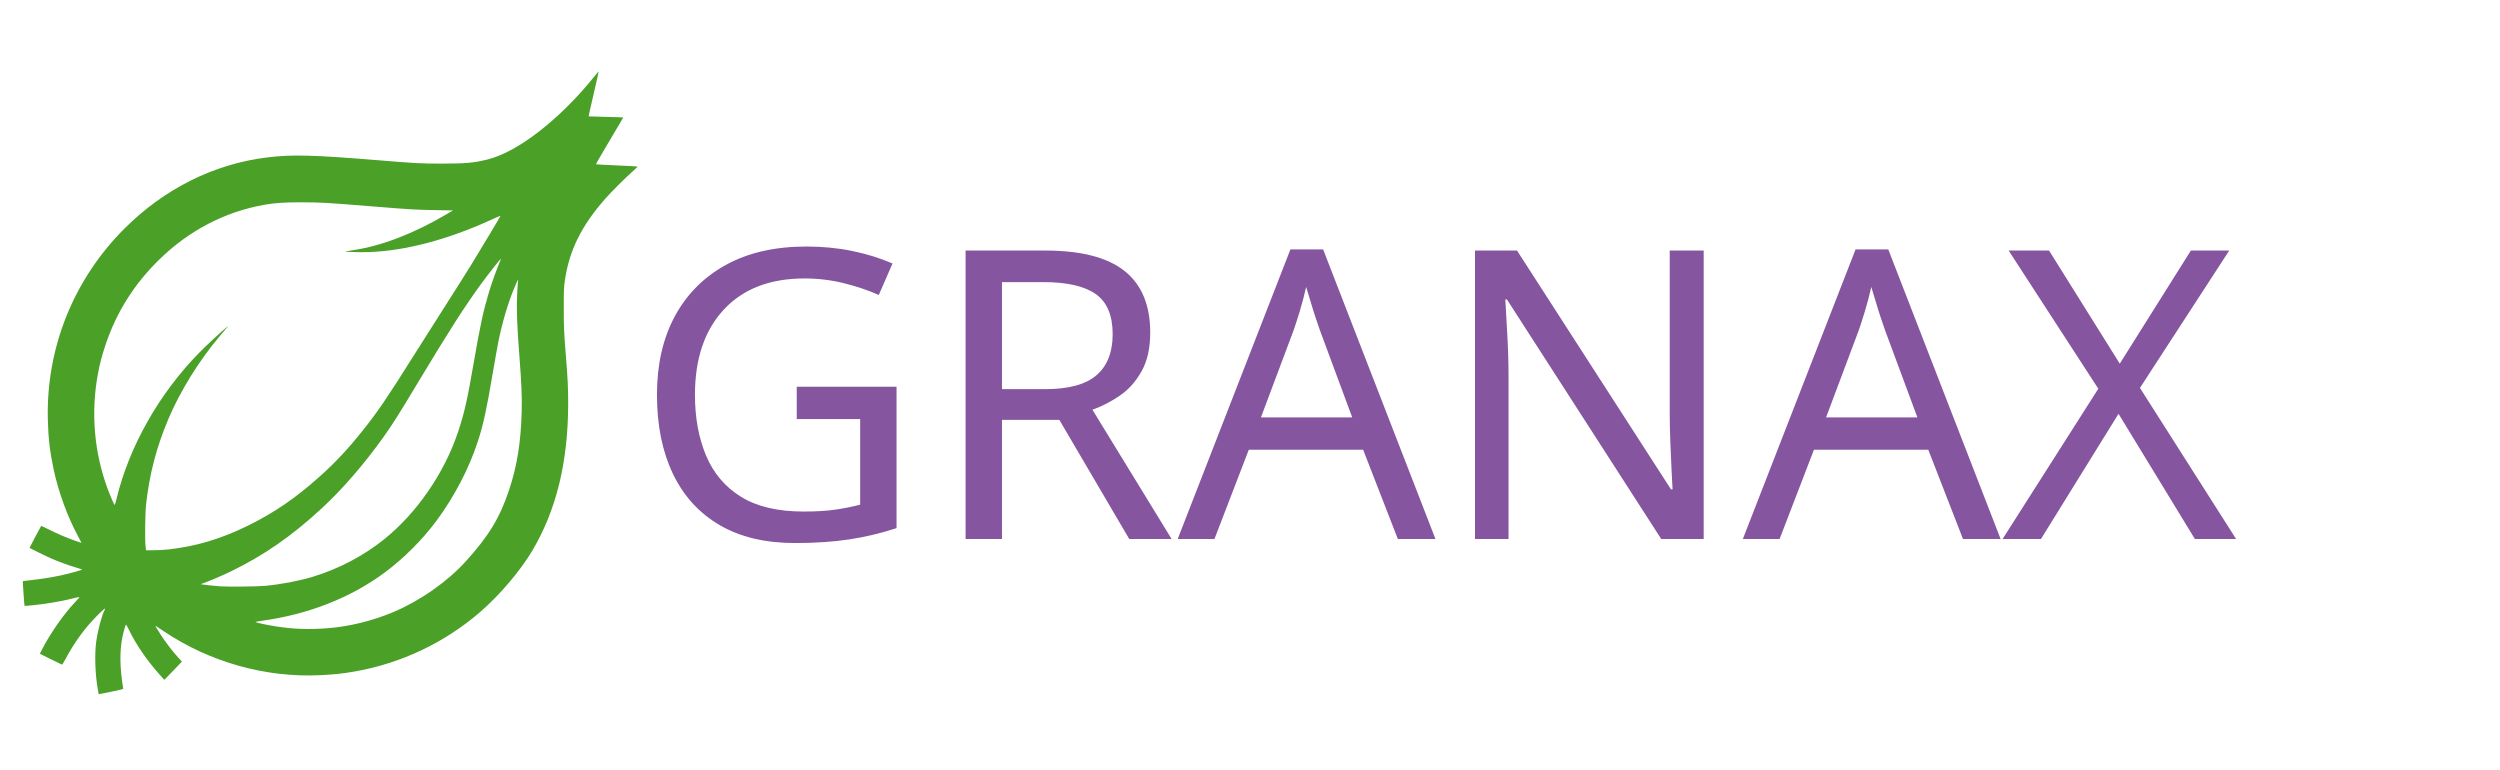
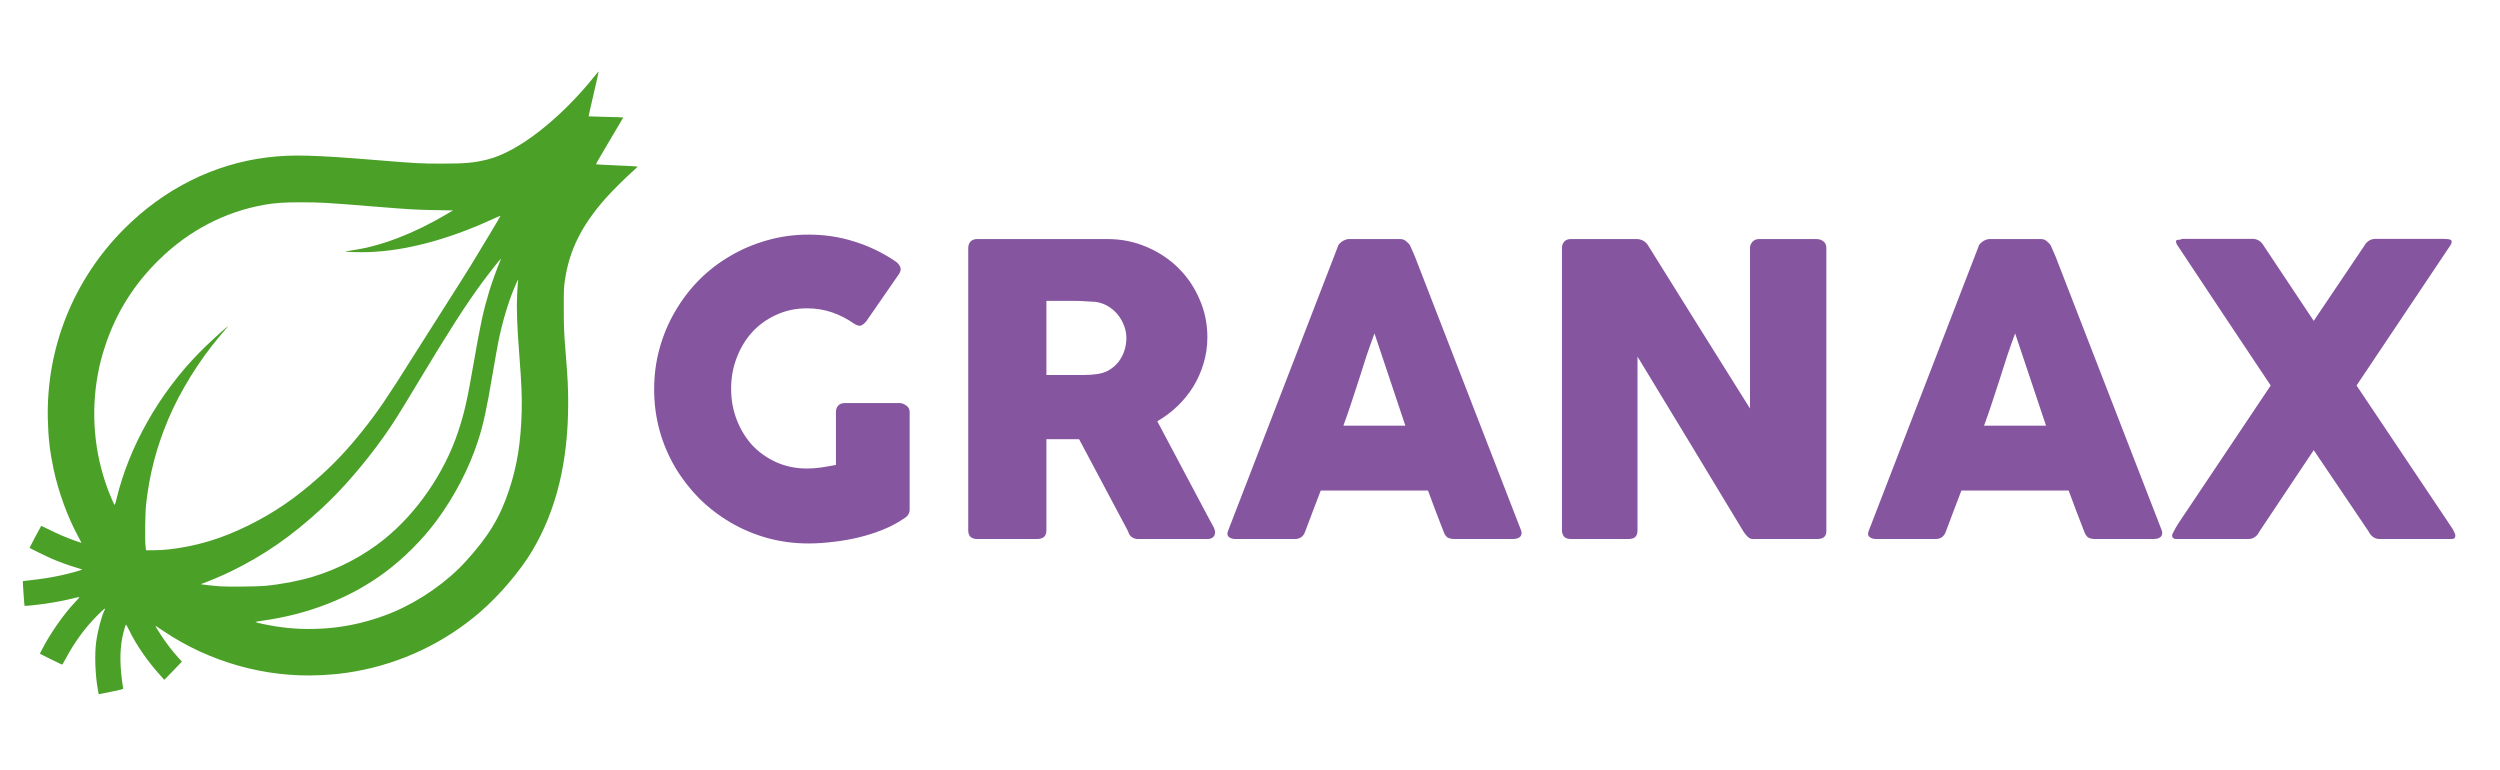
<svg xmlns="http://www.w3.org/2000/svg" version="1.1" id="Layer_1" x="0px" y="0px" width="728px" height="224px" viewBox="0 0 728 224" enable-background="new 0 0 728 224" xml:space="preserve">
  <defs id="defs4740" />
-   <g id="g4881">
-     <path id="path4809-3" d="m 28.504,200.849 c -0.786,-4.306 -0.995,-10.261 -0.49,-13.963 0.448,-3.286 1.587,-7.582 2.457,-9.263 0.426,-0.824 -0.104,-0.428 -2.11,1.578 -3.637,3.637 -6.675,7.804 -9.381,12.871 -0.434,0.812 -0.84,1.476 -0.903,1.476 -0.063,0 -1.546,-0.715 -3.295,-1.591 l -3.18,-1.591 0.457,-0.906 c 2.444,-4.841 6.562,-10.749 9.896,-14.196 0.868,-0.898 1.261,-1.401 1.095,-1.401 -0.143,0 -0.92,0.167 -1.726,0.371 -2.181,0.552 -4.945,1.089 -7.75,1.507 -2.49,0.371 -6.337,0.774 -6.429,0.674 -0.073,-0.08 -0.555,-7.126 -0.492,-7.19 0.03,-0.03 1.072,-0.157 2.314,-0.282 2.578,-0.259 6.064,-0.809 8.659,-1.368 2.579,-0.555 6.428,-1.618 6.288,-1.736 -0.066,-0.056 -0.903,-0.326 -1.861,-0.599 -1.913,-0.547 -5.219,-1.762 -7.349,-2.701 -1.19,-0.525 -5.965,-2.864 -6.103,-2.99 -0.039,-0.035 3.212,-6.168 3.397,-6.41 0.023,-0.03 0.914,0.39 1.981,0.932 1.067,0.542 2.913,1.401 4.102,1.91 2.095,0.895 5.637,2.188 5.637,2.058 0,-0.035 -0.405,-0.805 -0.899,-1.711 -3.107,-5.693 -5.757,-12.923 -7.199,-19.639 -1.089,-5.072 -1.57,-9.218 -1.695,-14.614 -0.483,-20.839 7.495,-40.69 22.305,-55.5 11.612,-11.612 26.075,-18.83 41.547,-20.733 7.249,-0.892 13.29,-0.739 32.33,0.819 11.254,0.921 12.328,0.978 18.55,0.982 6.872,0.005 9.441,-0.23 13.4,-1.228 8.873,-2.236 21.159,-11.828 31.159,-24.325 0.585,-0.731 1.088,-1.304 1.119,-1.274 0.03,0.03 -0.628,2.972 -1.464,6.537 -0.835,3.565 -1.496,6.504 -1.469,6.531 0.027,0.027 2.312,0.097 5.076,0.154 2.765,0.057 5.027,0.133 5.027,0.169 0,0.035 -1.811,3.097 -4.024,6.804 -2.213,3.707 -3.987,6.777 -3.942,6.822 0.046,0.046 2.774,0.196 6.063,0.334 3.289,0.138 6.017,0.287 6.061,0.332 0.044,0.044 -0.647,0.722 -1.536,1.506 -2.115,1.865 -6.117,5.862 -7.892,7.884 -6.919,7.877 -10.423,14.938 -11.718,23.615 -0.32,2.145 -0.348,2.828 -0.343,8.392 0.006,5.409 0.058,6.705 0.489,12.114 0.679,8.507 0.788,10.634 0.79,15.373 0.006,17.058 -3.446,31.22 -10.491,43.042 -3.487,5.852 -9.467,12.883 -15.105,17.761 -10.323,8.931 -22.941,14.935 -36.412,17.325 -3.563,0.632 -5.921,0.888 -10.106,1.098 -15.916,0.798 -32.314,-3.801 -45.691,-12.815 -1.122,-0.756 -2.132,-1.432 -2.245,-1.502 -0.314,-0.196 0.152,0.636 1.555,2.777 1.455,2.219 3.264,4.57 4.868,6.326 l 1.145,1.253 -2.119,2.23 c -1.166,1.226 -2.321,2.421 -2.568,2.655 l -0.449,0.426 -1.331,-1.486 c -3.676,-4.104 -6.857,-8.73 -8.893,-12.935 -0.437,-0.902 -0.843,-1.642 -0.902,-1.645 -0.144,-0.006 -0.698,1.879 -1.045,3.554 -0.858,4.148 -0.791,8.958 0.208,15.057 0.027,0.166 -0.691,0.363 -3.069,0.842 -1.707,0.344 -3.319,0.669 -3.582,0.723 l -0.478,0.097 z m 66.916,-17.913 c 6.303,-0.481 13.119,-2.159 19.156,-4.715 7.832,-3.316 15.634,-8.784 21.051,-14.752 6.664,-7.343 9.895,-12.649 12.57,-20.643 2.385,-7.125 3.477,-13.906 3.719,-23.073 0.111,-4.228 -0.05,-8.058 -0.69,-16.344 -0.67,-8.688 -0.845,-13.631 -0.63,-17.803 0.097,-1.888 0.219,-3.602 0.27,-3.811 0.217,-0.879 -0.275,0.042 -1.152,2.16 -1.78,4.294 -3.386,9.708 -4.548,15.33 -0.258,1.249 -1.013,5.474 -1.677,9.389 -1.805,10.641 -2.752,14.981 -4.325,19.813 -2.593,7.964 -6.877,16.185 -12.091,23.2 -4.118,5.541 -9.452,10.874 -14.988,14.988 -9.954,7.395 -22.233,12.224 -35.861,14.102 -1.06,0.146 -1.876,0.314 -1.813,0.374 0.184,0.175 3.484,0.871 5.982,1.262 4.998,0.783 9.569,0.942 15.029,0.525 z M 77.182,170.603 c 4.65,-0.434 9.862,-1.427 13.922,-2.654 7.49,-2.263 14.781,-6.094 20.766,-10.912 9.504,-7.651 17.49,-19.238 21.488,-31.176 1.837,-5.486 2.709,-9.311 4.537,-19.913 1.95,-11.305 2.825,-15.357 4.553,-21.076 0.746,-2.468 2.356,-6.95 3.108,-8.651 0.203,-0.458 0.345,-0.857 0.316,-0.886 -0.079,-0.079 -3.663,4.47 -5.604,7.112 -4.693,6.387 -9.777,14.314 -18.472,28.801 -5.649,9.413 -7.525,12.382 -10.116,16.011 -5.576,7.812 -11.902,15.13 -17.831,20.625 -8.855,8.207 -16.983,13.845 -26.852,18.627 -2.335,1.131 -6.303,2.811 -8.207,3.474 -0.158,0.055 -0.258,0.129 -0.222,0.164 0.059,0.059 3.829,0.463 5.431,0.582 2.246,0.167 10.921,0.083 13.184,-0.129 z M 48.944,160.011 c 8.173,-0.913 15.44,-3.084 23.307,-6.964 7.627,-3.761 13.809,-7.993 20.76,-14.211 4.59,-4.106 8.192,-7.942 12.468,-13.279 4.36,-5.441 7.391,-9.882 14.688,-21.525 2.367,-3.777 6.598,-10.445 9.401,-14.818 2.803,-4.372 6.29,-9.892 7.748,-12.266 2.821,-4.591 8.454,-14.006 8.454,-14.13 0,-0.041 -1.312,0.525 -2.916,1.257 -12.549,5.729 -24.788,8.954 -35.429,9.334 -2.458,0.088 -7.042,-0.035 -6.893,-0.184 0.031,-0.031 1.04,-0.199 2.243,-0.372 8.21,-1.184 17.744,-4.843 27.247,-10.459 l 1.893,-1.119 -5.224,-0.092 c -5.804,-0.102 -7.293,-0.19 -17.869,-1.051 -13.867,-1.129 -15.456,-1.219 -21.427,-1.219 -4.594,3.03e-4 -7.413,0.191 -10.297,0.696 -11.52,2.017 -22.023,7.476 -30.719,15.967 -7.331,7.158 -12.535,15.442 -15.702,24.994 -1.025,3.091 -1.643,5.465 -2.179,8.37 -2.088,11.313 -1.066,22.994 2.947,33.677 0.779,2.073 1.819,4.442 1.951,4.442 0.057,0 0.297,-0.801 0.532,-1.779 3.681,-15.283 12.416,-30.701 24.159,-42.643 2.277,-2.316 6.619,-6.336 8.108,-7.507 0.291,-0.229 0.293,-0.226 0.062,0.065 -0.133,0.167 -1.193,1.427 -2.356,2.801 -5.927,7.002 -11.482,15.975 -14.882,24.034 -3.465,8.214 -5.518,16.084 -6.471,24.801 -0.288,2.64 -0.385,10.487 -0.153,12.379 l 0.126,1.022 2.222,-0.002 c 1.222,-7.6e-4 3.113,-0.101 4.203,-0.223 z" style="fill:#4ba027;fill-opacity:1;stroke-width:0.151" />
-     <text id="text4828-9" y="156.959" x="184.136" style="font-style:normal;font-weight:normal;font-size:117.635px;line-height:125%;font-family:sans-serif;letter-spacing:0px;word-spacing:0px;fill:#85559f;fill-opacity:1;stroke:none;stroke-width:2.941px;stroke-linecap:butt;stroke-linejoin:miter;stroke-opacity:1" xml:space="preserve">
-       <tspan style="font-style:normal;font-variant:normal;font-weight:normal;font-stretch:normal;font-family:COCOGOOSE;-inkscape-font-specification:COCOGOOSE;fill:#85559f;fill-opacity:1;stroke-width:2.941px" y="156.959" x="184.136" id="tspan4826-3">GRANAX</tspan>
-     </text>
+   <path style="fill:#4ba027;fill-opacity:1;stroke-width:0.151" d="m 28.504,200.849 c -0.786,-4.306 -0.995,-10.261 -0.49,-13.963 0.448,-3.286 1.587,-7.582 2.457,-9.263 0.426,-0.824 -0.104,-0.428 -2.11,1.578 -3.637,3.637 -6.675,7.804 -9.381,12.871 -0.434,0.812 -0.84,1.476 -0.903,1.476 -0.063,0 -1.546,-0.715 -3.295,-1.591 l -3.18,-1.591 0.457,-0.906 c 2.444,-4.841 6.562,-10.749 9.896,-14.196 0.868,-0.898 1.261,-1.401 1.095,-1.401 -0.143,0 -0.92,0.167 -1.726,0.371 -2.181,0.552 -4.945,1.089 -7.75,1.507 -2.49,0.371 -6.337,0.774 -6.429,0.674 -0.073,-0.08 -0.555,-7.126 -0.492,-7.19 0.03,-0.03 1.072,-0.157 2.314,-0.282 2.578,-0.259 6.064,-0.809 8.659,-1.368 2.579,-0.555 6.428,-1.618 6.288,-1.736 -0.066,-0.056 -0.903,-0.326 -1.861,-0.599 -1.913,-0.547 -5.219,-1.762 -7.349,-2.701 -1.19,-0.525 -5.965,-2.864 -6.103,-2.99 -0.039,-0.035 3.212,-6.168 3.397,-6.41 0.023,-0.03 0.914,0.39 1.981,0.932 1.067,0.542 2.913,1.401 4.102,1.91 2.095,0.895 5.637,2.188 5.637,2.058 0,-0.035 -0.405,-0.805 -0.899,-1.711 -3.107,-5.693 -5.757,-12.923 -7.199,-19.639 -1.089,-5.072 -1.57,-9.218 -1.695,-14.614 -0.483,-20.839 7.495,-40.69 22.305,-55.5 11.612,-11.612 26.075,-18.83 41.547,-20.733 7.249,-0.892 13.29,-0.739 32.33,0.819 11.254,0.921 12.328,0.978 18.55,0.982 6.872,0.005 9.441,-0.23 13.4,-1.228 8.873,-2.236 21.159,-11.828 31.159,-24.325 0.585,-0.731 1.088,-1.304 1.119,-1.274 0.03,0.03 -0.628,2.972 -1.464,6.537 -0.835,3.565 -1.496,6.504 -1.469,6.531 0.027,0.027 2.312,0.097 5.076,0.154 2.765,0.057 5.027,0.133 5.027,0.169 0,0.035 -1.811,3.097 -4.024,6.804 -2.213,3.707 -3.987,6.777 -3.942,6.822 0.046,0.046 2.774,0.196 6.063,0.334 3.289,0.138 6.017,0.287 6.061,0.332 0.044,0.044 -0.647,0.722 -1.536,1.506 -2.115,1.865 -6.117,5.862 -7.892,7.884 -6.919,7.877 -10.423,14.938 -11.718,23.615 -0.32,2.145 -0.348,2.828 -0.343,8.392 0.006,5.409 0.058,6.705 0.489,12.114 0.679,8.507 0.788,10.634 0.79,15.373 0.006,17.058 -3.446,31.22 -10.491,43.042 -3.487,5.852 -9.467,12.883 -15.105,17.761 -10.323,8.931 -22.941,14.935 -36.412,17.325 -3.563,0.632 -5.921,0.888 -10.106,1.098 -15.916,0.798 -32.314,-3.801 -45.691,-12.815 -1.122,-0.756 -2.132,-1.432 -2.245,-1.502 -0.314,-0.196 0.152,0.636 1.555,2.777 1.455,2.219 3.264,4.57 4.868,6.326 l 1.145,1.253 -2.119,2.23 c -1.166,1.226 -2.321,2.421 -2.568,2.655 l -0.449,0.426 -1.331,-1.486 c -3.676,-4.104 -6.857,-8.73 -8.893,-12.935 -0.437,-0.902 -0.843,-1.642 -0.902,-1.645 -0.144,-0.006 -0.698,1.879 -1.045,3.554 -0.858,4.148 -0.791,8.958 0.208,15.057 0.027,0.166 -0.691,0.363 -3.069,0.842 -1.707,0.344 -3.319,0.669 -3.582,0.723 l -0.478,0.097 z m 66.916,-17.913 c 6.303,-0.481 13.119,-2.159 19.156,-4.715 7.832,-3.316 15.634,-8.784 21.051,-14.752 6.664,-7.343 9.895,-12.649 12.57,-20.643 2.385,-7.125 3.477,-13.906 3.719,-23.073 0.111,-4.228 -0.05,-8.058 -0.69,-16.344 -0.67,-8.688 -0.845,-13.631 -0.63,-17.803 0.097,-1.888 0.219,-3.602 0.27,-3.811 0.217,-0.879 -0.275,0.042 -1.152,2.16 -1.78,4.294 -3.386,9.708 -4.548,15.33 -0.258,1.249 -1.013,5.474 -1.677,9.389 -1.805,10.641 -2.752,14.981 -4.325,19.813 -2.593,7.964 -6.877,16.185 -12.091,23.2 -4.118,5.541 -9.452,10.874 -14.988,14.988 -9.954,7.395 -22.233,12.224 -35.861,14.102 -1.06,0.146 -1.876,0.314 -1.813,0.374 0.184,0.175 3.484,0.871 5.982,1.262 4.998,0.783 9.569,0.942 15.029,0.525 z M 77.182,170.603 c 4.65,-0.434 9.862,-1.427 13.922,-2.654 7.49,-2.263 14.781,-6.094 20.766,-10.912 9.504,-7.651 17.49,-19.238 21.488,-31.176 1.837,-5.486 2.709,-9.311 4.537,-19.913 1.95,-11.305 2.825,-15.357 4.553,-21.076 0.746,-2.468 2.356,-6.95 3.108,-8.651 0.203,-0.458 0.345,-0.857 0.316,-0.886 -0.079,-0.079 -3.663,4.47 -5.604,7.112 -4.693,6.387 -9.777,14.314 -18.472,28.801 -5.649,9.413 -7.525,12.382 -10.116,16.011 -5.576,7.812 -11.902,15.13 -17.831,20.625 -8.855,8.207 -16.983,13.845 -26.852,18.627 -2.335,1.131 -6.303,2.811 -8.207,3.474 -0.158,0.055 -0.258,0.129 -0.222,0.164 0.059,0.059 3.829,0.463 5.431,0.582 2.246,0.167 10.921,0.083 13.184,-0.129 z M 48.944,160.011 c 8.173,-0.913 15.44,-3.084 23.307,-6.964 7.627,-3.761 13.809,-7.993 20.76,-14.211 4.59,-4.106 8.192,-7.942 12.468,-13.279 4.36,-5.441 7.391,-9.882 14.688,-21.525 2.367,-3.777 6.598,-10.445 9.401,-14.818 2.803,-4.372 6.29,-9.892 7.748,-12.266 2.821,-4.591 8.454,-14.006 8.454,-14.13 0,-0.041 -1.312,0.525 -2.916,1.257 -12.549,5.729 -24.788,8.954 -35.429,9.334 -2.458,0.088 -7.042,-0.035 -6.893,-0.184 0.031,-0.031 1.04,-0.199 2.243,-0.372 8.21,-1.184 17.744,-4.843 27.247,-10.459 l 1.893,-1.119 -5.224,-0.092 c -5.804,-0.102 -7.293,-0.19 -17.869,-1.051 -13.867,-1.129 -15.456,-1.219 -21.427,-1.219 -4.594,3.03e-4 -7.413,0.191 -10.297,0.696 -11.52,2.017 -22.023,7.476 -30.719,15.967 -7.331,7.158 -12.535,15.442 -15.702,24.994 -1.025,3.091 -1.643,5.465 -2.179,8.37 -2.088,11.313 -1.066,22.994 2.947,33.677 0.779,2.073 1.819,4.442 1.951,4.442 0.057,0 0.297,-0.801 0.532,-1.779 3.681,-15.283 12.416,-30.701 24.159,-42.643 2.277,-2.316 6.619,-6.336 8.108,-7.507 0.291,-0.229 0.293,-0.226 0.062,0.065 -0.133,0.167 -1.193,1.427 -2.356,2.801 -5.927,7.002 -11.482,15.975 -14.882,24.034 -3.465,8.214 -5.518,16.084 -6.471,24.801 -0.288,2.64 -0.385,10.487 -0.153,12.379 l 0.126,1.022 2.222,-0.002 c 1.222,-7.6e-4 3.113,-0.101 4.203,-0.223 z" id="path4809-3" />
+   <g aria-label="GRANAX" style="font-style:normal;font-weight:normal;font-size:117.635px;line-height:125%;font-family:sans-serif;letter-spacing:0px;word-spacing:0px;fill:#85559f;fill-opacity:1;stroke:none;stroke-width:2.941px;stroke-linecap:butt;stroke-linejoin:miter;stroke-opacity:1" id="text4828-9">
+     <path d="m 248.717,94.259 q -3,-2.117 -6.411,-3.294 -3.411,-1.176 -7.293,-1.176 -4.882,0 -8.94,1.882 -4.058,1.823 -6.999,4.999 -2.882,3.176 -4.529,7.47 -1.647,4.235 -1.647,9.058 0,4.823 1.647,9.058 1.647,4.235 4.529,7.411 2.941,3.117 6.999,4.941 4.058,1.823 8.94,1.823 2.059,0 4.058,-0.294 2.059,-0.294 4.353,-0.765 v -15.41 q 0,-1.118 0.647,-1.823 0.647,-0.765 1.941,-0.765 h 15.998 q 0.882,0 1.882,0.706 1,0.706 1,1.882 v 28.468 q 0,1.588 -1.706,2.588 -2.764,1.882 -6.117,3.235 -3.353,1.353 -6.999,2.235 -3.647,0.882 -7.411,1.294 -3.705,0.471 -7.235,0.471 -6.235,0 -11.999,-1.588 -5.705,-1.588 -10.705,-4.529 -4.999,-2.941 -9.117,-6.999 -4.058,-4.117 -6.999,-9.058 -2.941,-4.999 -4.529,-10.705 -1.588,-5.764 -1.588,-11.999 0,-6.235 1.588,-11.94 1.588,-5.764 4.529,-10.764 2.941,-5.058 6.999,-9.176 4.117,-4.117 9.117,-6.999 5,-2.941 10.705,-4.529 5.764,-1.647 11.999,-1.647 7.058,0 13.293,2 6.293,1.941 11.822,5.646 1,0.588 1.529,1.588 0.529,0.941 -0.235,2.176 l -9.528,13.763 q -0.765,0.941 -1.529,1.294 -0.765,0.294 -2.059,-0.529 z" style="font-style:normal;font-variant:normal;font-weight:normal;font-stretch:normal;font-family:COCOGOOSE;-inkscape-font-specification:COCOGOOSE;fill:#85559f;fill-opacity:1;stroke-width:2.941px" id="path4896" />
+     <path d="m 281.949,72.32 q 0,-1.235 0.647,-1.941 0.647,-0.765 1.941,-0.765 h 37.996 q 6.058,0 11.352,2.294 5.294,2.235 9.234,6.117 3.941,3.882 6.176,9.117 2.294,5.176 2.294,11.058 0,4 -1.118,7.646 -1.059,3.588 -3,6.764 -1.941,3.117 -4.647,5.705 -2.647,2.529 -5.823,4.353 l 15.116,28.468 q 0.412,0.823 1.059,1.941 0.647,1.118 0.647,1.941 0,0.941 -0.647,1.47 -0.588,0.471 -1.647,0.471 h -20.174 q -1,0 -1.823,-0.588 -0.765,-0.588 -1,-1.588 l -14.293,-26.88 h -9.528 v 26.527 q 0,2.529 -2.706,2.529 h -17.469 q -1.176,0 -1.882,-0.588 -0.706,-0.647 -0.706,-1.941 z m 46.054,26.115 q 0,-1.765 -0.647,-3.529 -0.647,-1.765 -1.823,-3.235 -1.176,-1.47 -2.823,-2.47 -1.647,-1 -3.647,-1.294 -1.647,-0.118 -3.117,-0.176 -1.412,-0.118 -3.117,-0.118 h -8.117 v 21.586 h 10.822 q 1.059,0 1.882,-0.059 0.823,-0.059 1.823,-0.176 2.059,-0.235 3.705,-1.176 1.647,-1 2.764,-2.412 1.118,-1.47 1.706,-3.235 0.588,-1.823 0.588,-3.706 z" style="font-style:normal;font-variant:normal;font-weight:normal;font-stretch:normal;font-family:COCOGOOSE;-inkscape-font-specification:COCOGOOSE;fill:#85559f;fill-opacity:1;stroke-width:2.941px" id="path4898" />
+     <path d="m 389.541,71.909 q 0.059,-0.353 0.353,-0.765 0.353,-0.412 0.823,-0.765 0.471,-0.353 1,-0.529 0.529,-0.235 1,-0.235 h 15.057 q 1,0 1.706,0.647 0.706,0.588 1.059,1.059 l 1.47,3.353 30.879,79.639 q 0.471,1.176 -0.176,1.941 -0.647,0.706 -2.235,0.706 h -16.881 q -1.353,0 -2.117,-0.471 -0.706,-0.529 -1.118,-1.706 -1.176,-3 -2.294,-5.941 -1.118,-3 -2.235,-5.999 h -31.232 q -1.118,3 -2.294,5.999 -1.118,2.941 -2.235,5.941 -0.765,2.176 -3,2.176 h -17.351 q -1.118,0 -1.882,-0.588 -0.706,-0.588 -0.235,-1.765 z m 10.705,25.174 q -1.118,3 -2.294,6.47 -1.118,3.47 -2.235,6.999 -1.118,3.529 -2.294,6.999 -1.118,3.411 -2.235,6.411 h 18.057 z" style="font-style:normal;font-variant:normal;font-weight:normal;font-stretch:normal;font-family:COCOGOOSE;-inkscape-font-specification:COCOGOOSE;fill:#85559f;fill-opacity:1;stroke-width:2.941px" id="path4900" />
+     <path d="m 454.844,72.203 q 0,-1.059 0.647,-1.823 0.647,-0.765 1.941,-0.765 h 19.233 q 0.823,0 1.706,0.412 0.882,0.412 1.529,1.412 7.47,12.058 14.822,23.762 7.352,11.705 14.881,23.762 V 71.85 q 0.235,-1.059 0.941,-1.647 0.706,-0.588 1.647,-0.588 h 16.763 q 1.235,0 2.059,0.706 0.823,0.647 0.823,1.882 v 82.462 q 0,1.176 -0.706,1.765 -0.706,0.529 -1.941,0.529 h -18.763 q -0.765,0 -1.353,-0.529 -0.588,-0.529 -1.235,-1.412 -7.823,-12.94 -15.469,-25.586 -7.646,-12.646 -15.528,-25.586 v 50.524 q 0,1.294 -0.588,1.941 -0.588,0.647 -2.117,0.647 h -16.704 q -1.353,0 -2,-0.706 -0.588,-0.765 -0.588,-1.823 z" style="font-style:normal;font-variant:normal;font-weight:normal;font-stretch:normal;font-family:COCOGOOSE;-inkscape-font-specification:COCOGOOSE;fill:#85559f;fill-opacity:1;stroke-width:2.941px" id="path4902" />
+     <path d="m 576.103,71.909 q 0.059,-0.353 0.353,-0.765 0.353,-0.412 0.823,-0.765 0.471,-0.353 1,-0.529 0.529,-0.235 1,-0.235 h 15.057 q 1,0 1.706,0.647 0.706,0.588 1.059,1.059 l 1.47,3.353 30.879,79.639 q 0.471,1.176 -0.176,1.941 -0.647,0.706 -2.235,0.706 h -16.881 q -1.353,0 -2.117,-0.471 -0.706,-0.529 -1.118,-1.706 -1.176,-3 -2.294,-5.941 -1.118,-3 -2.235,-5.999 h -31.232 q -1.118,3 -2.294,5.999 -1.118,2.941 -2.235,5.941 -0.765,2.176 -3,2.176 H 546.283 q -1.118,0 -1.882,-0.588 -0.706,-0.588 -0.235,-1.765 z m 10.705,25.174 q -1.118,3 -2.294,6.47 -1.118,3.47 -2.235,6.999 -1.118,3.529 -2.294,6.999 -1.118,3.411 -2.235,6.411 h 18.057 z" style="font-style:normal;font-variant:normal;font-weight:normal;font-stretch:normal;font-family:COCOGOOSE;-inkscape-font-specification:COCOGOOSE;fill:#85559f;fill-opacity:1;stroke-width:2.941px" id="path4904" />
+     <path d="m 632.642,155.43 q 0.471,-0.882 0.941,-1.765 0.529,-0.941 1.176,-1.882 l 26.468,-39.525 q -6.764,-10.175 -13.41,-20.116 -6.588,-9.94 -13.352,-20.116 -0.353,-0.471 -0.588,-0.882 -0.176,-0.412 -0.235,-0.882 0.118,-0.471 0.647,-0.412 0.588,0 1.176,-0.294 h 20.469 q 2.176,0 3.411,2.235 l 14.41,21.645 14.587,-21.645 q 1.235,-2.235 3.411,-2.235 h 18.469 q 0.471,0 1.118,0 0.647,0 1.176,0.059 0.588,0 1,0.176 0.412,0.176 0.412,0.529 0,0.706 -0.647,1.529 l -27.056,40.408 27.585,41.172 q 0.588,0.823 0.882,1.529 0.353,0.647 0.294,1.118 0,0.882 -1.059,0.882 h -21.057 q -1,0 -1.823,-0.588 -0.823,-0.588 -1.294,-1.588 l -15.998,-23.703 -15.822,23.703 q -0.471,1 -1.294,1.588 -0.823,0.588 -1.823,0.588 h -20.057 -1.059 q -0.471,0 -0.823,-0.235 -0.353,-0.294 -0.353,-0.765 0,-0.294 0.118,-0.529 z" style="font-style:normal;font-variant:normal;font-weight:normal;font-stretch:normal;font-family:COCOGOOSE;-inkscape-font-specification:COCOGOOSE;fill:#85559f;fill-opacity:1;stroke-width:2.941px" id="path4906" />
  </g>
</svg>
